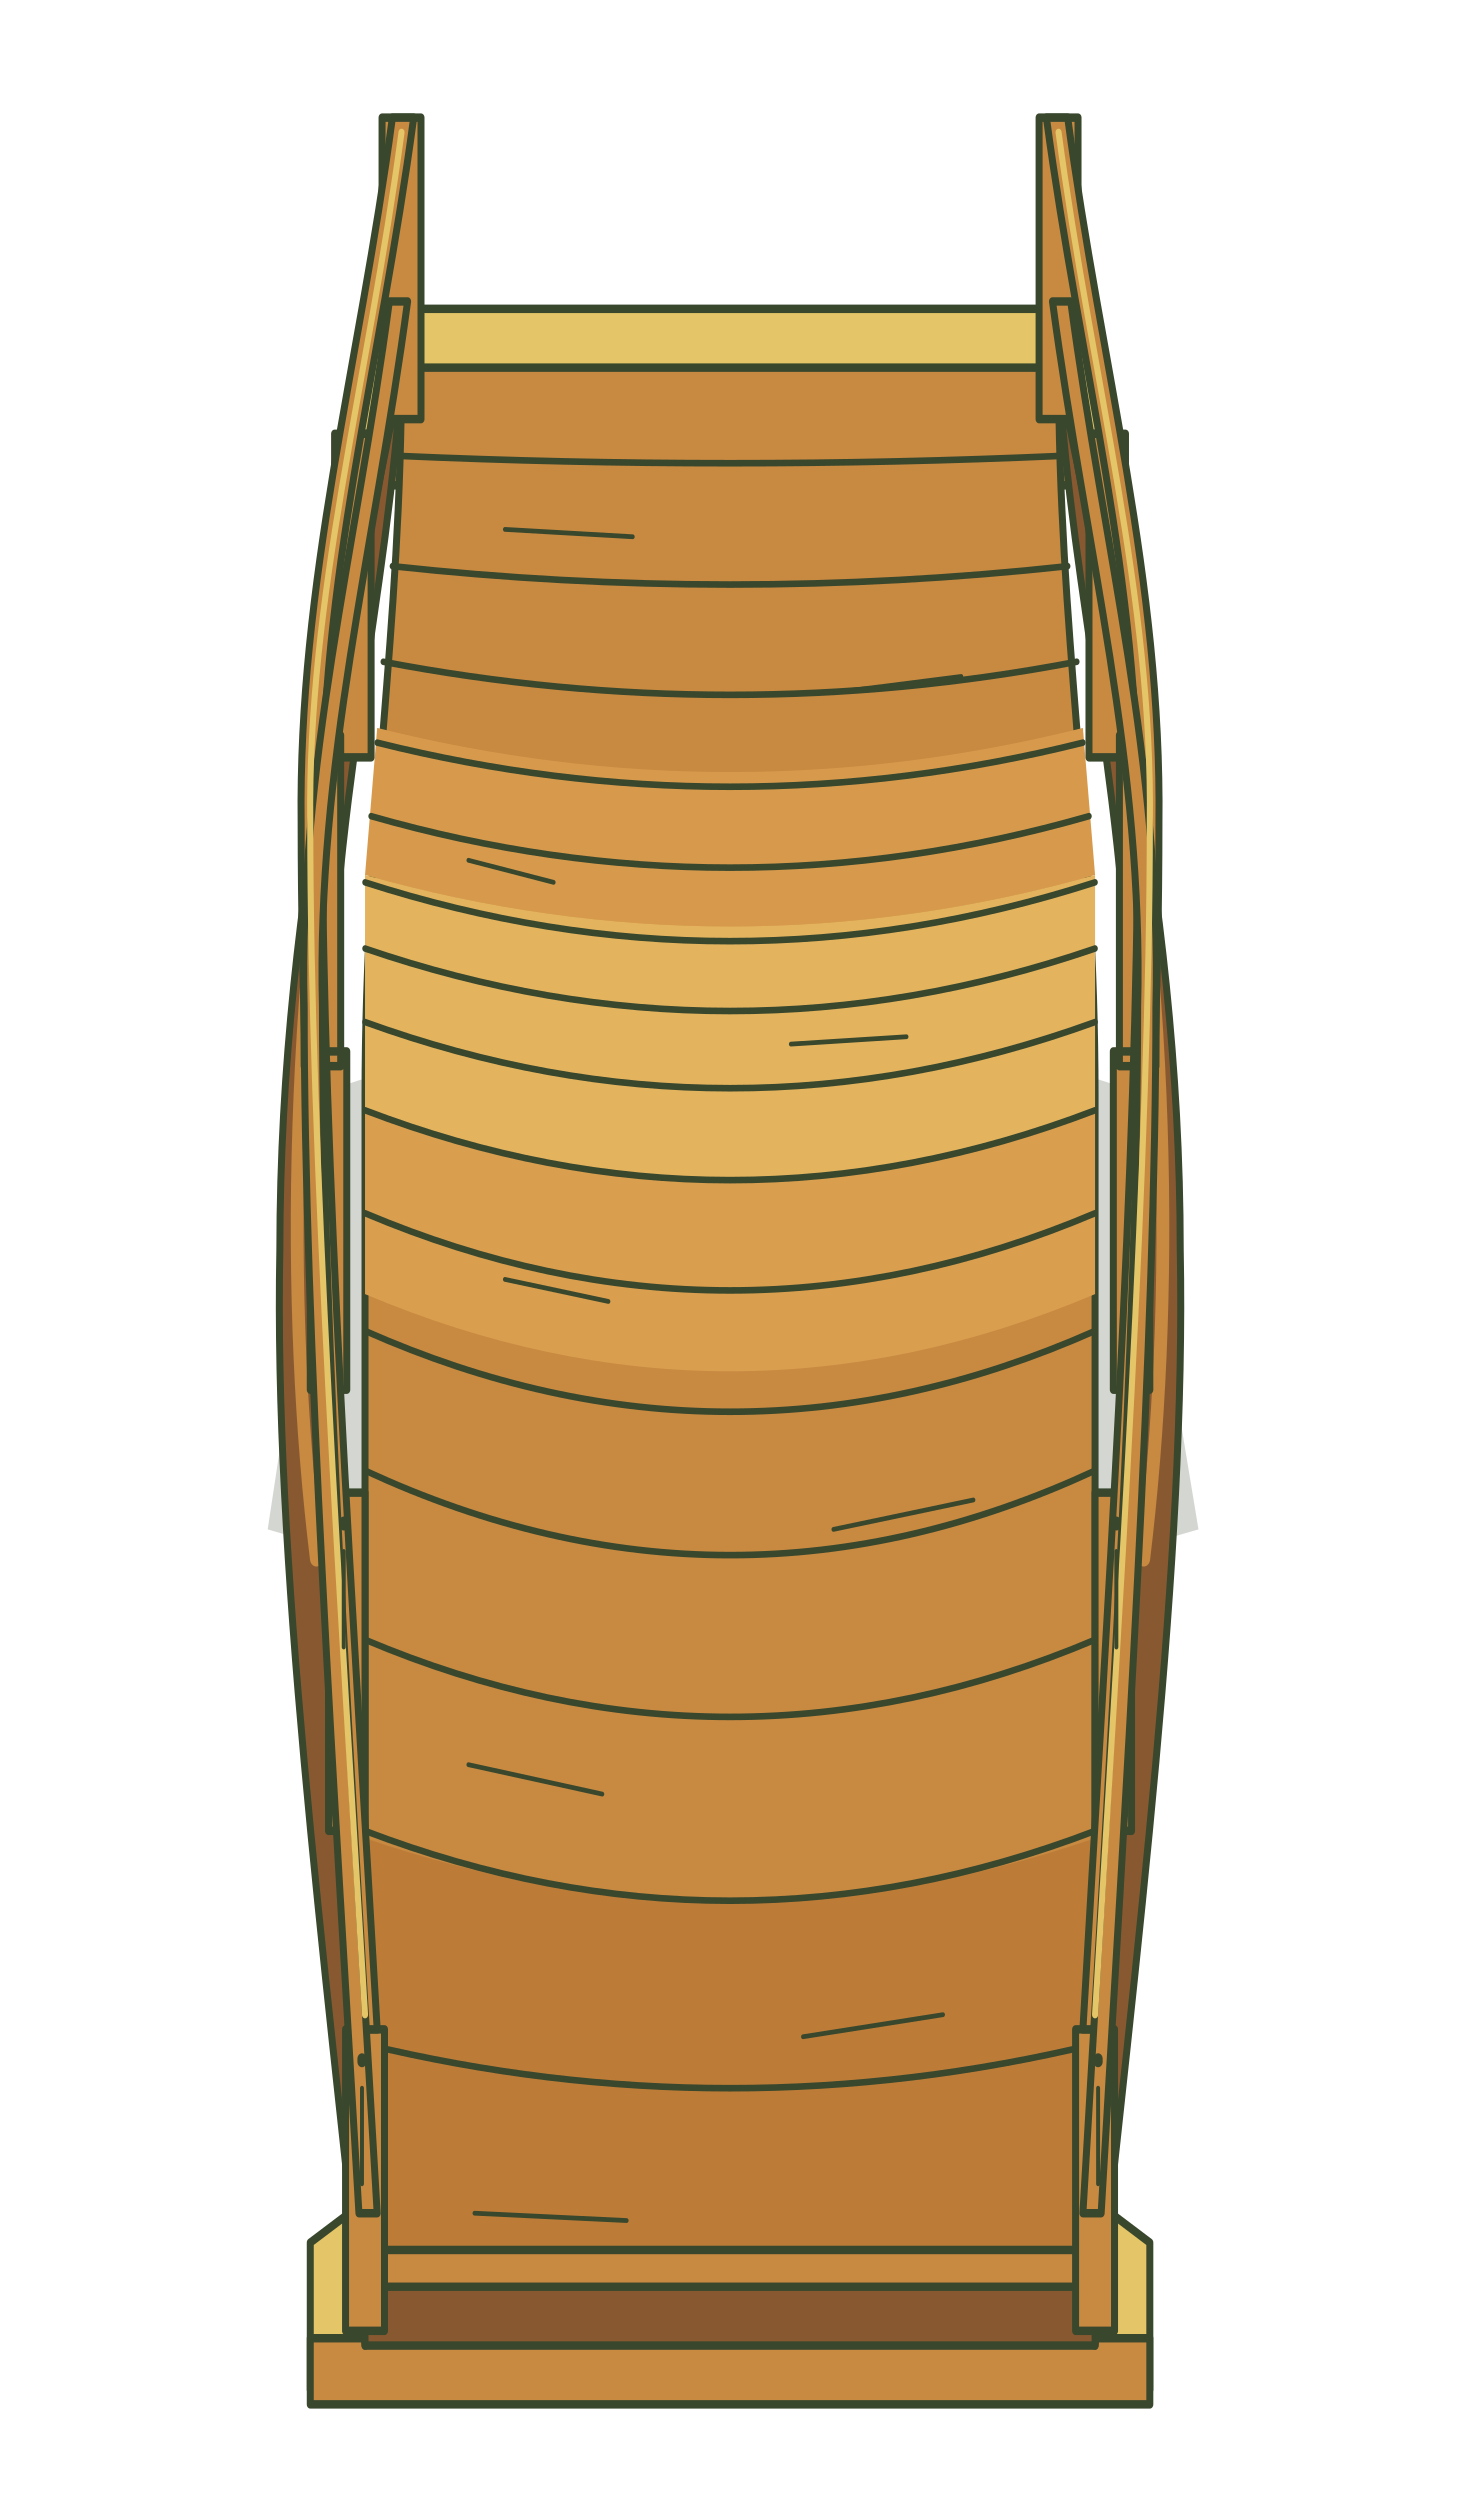
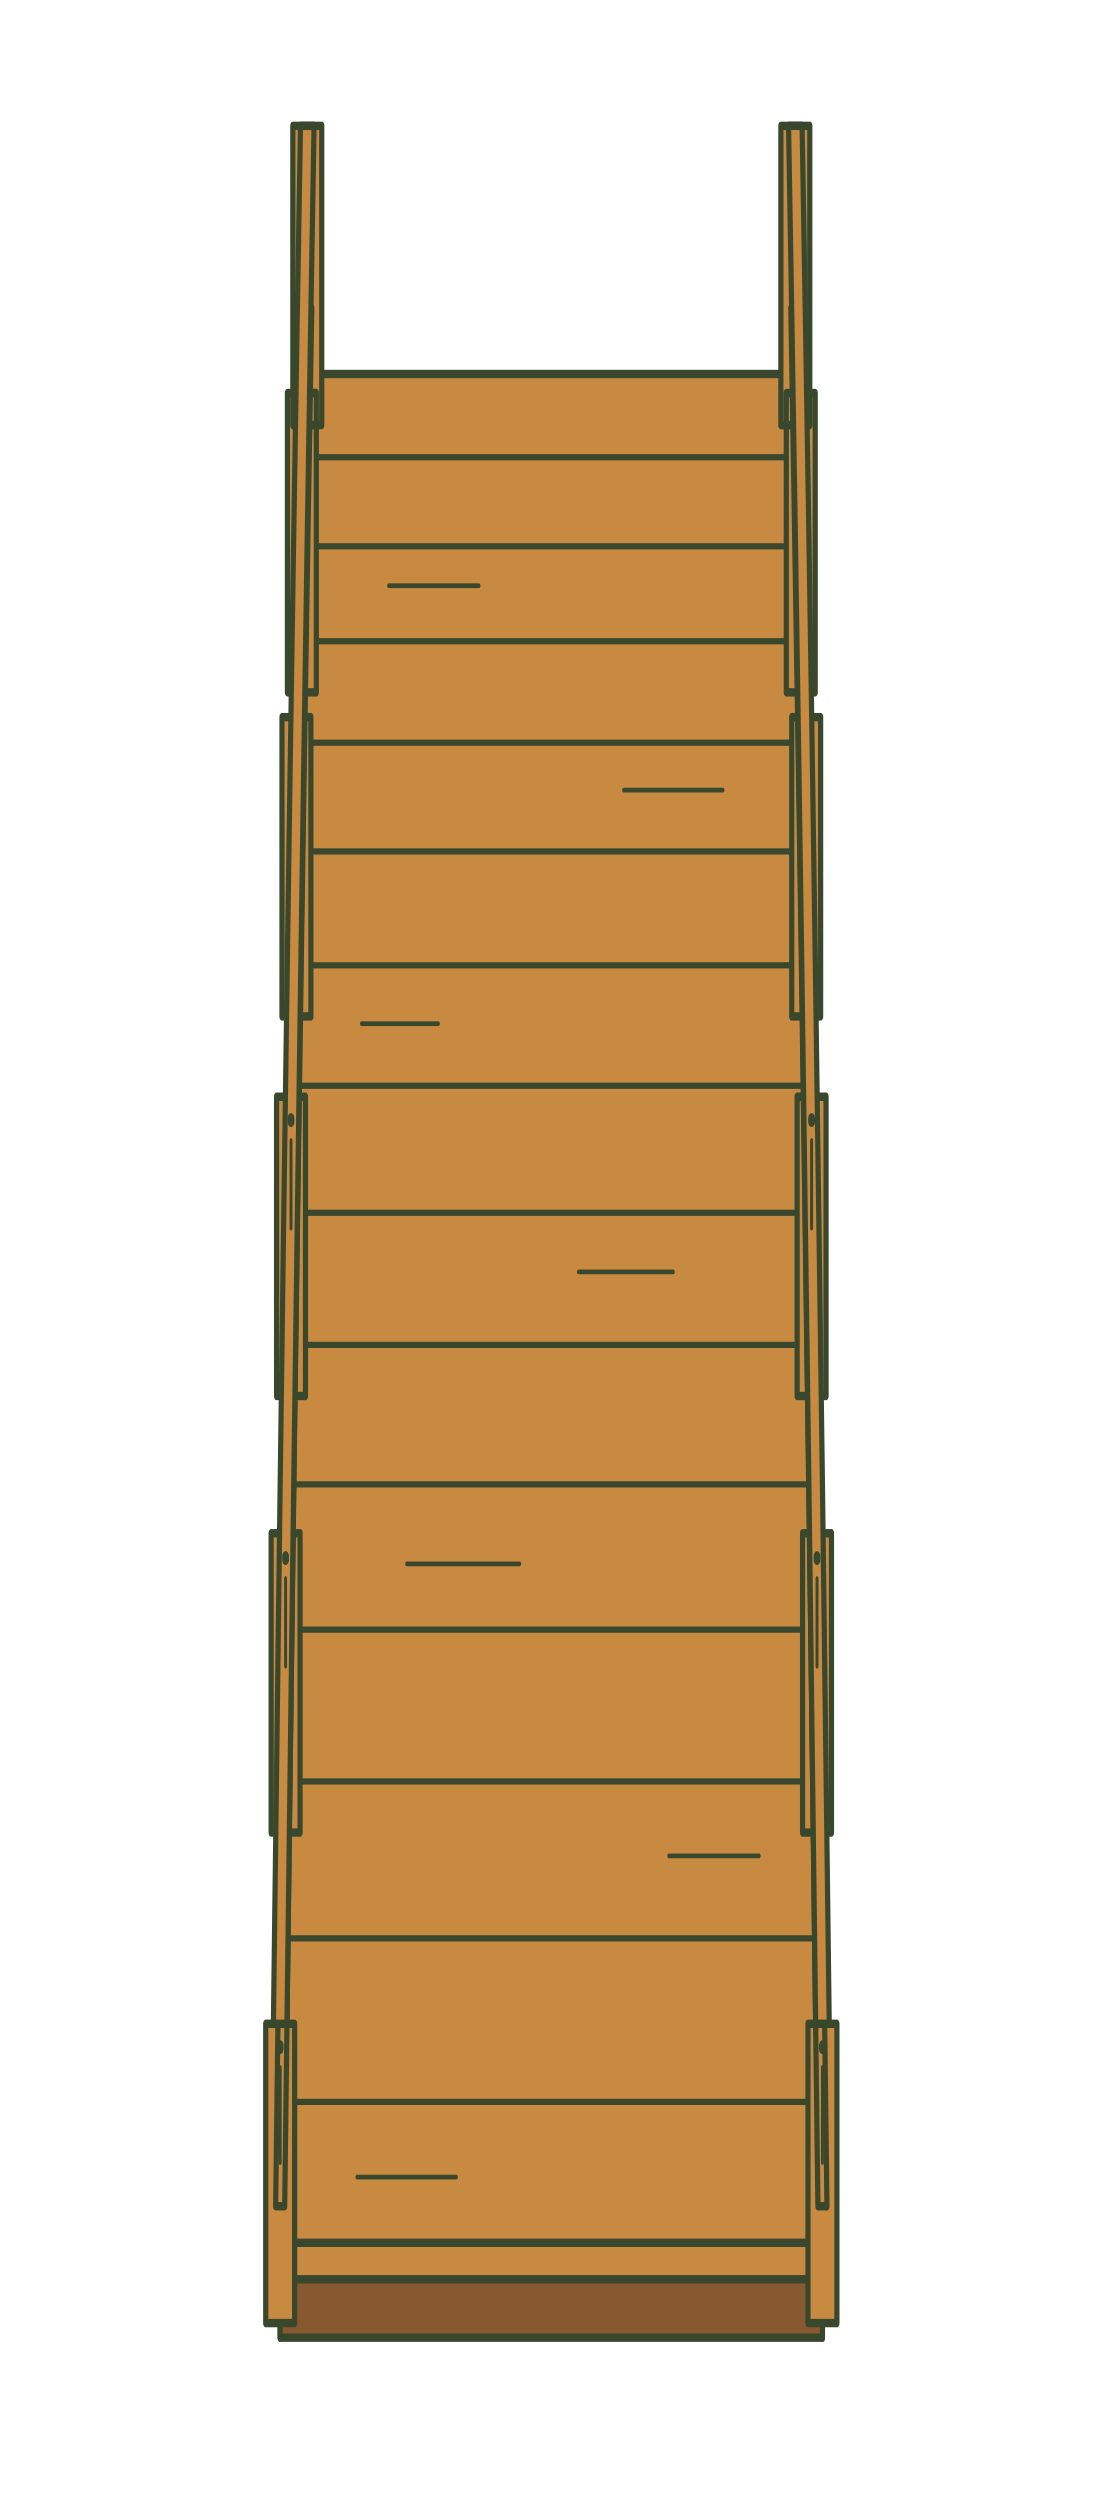
- <svg xmlns="http://www.w3.org/2000/svg" width="322" height="551.351" viewBox="-1711 3044.054 322 551.351">
-   <g transform="matrix(1.3417 0 0 1.6216 -1711 3044.054)">
-     <path fill="#39472d" opacity=".22" d="M55 148 Q120 130 185 148 L197 208 Q120 227 44 208 Z" />
+ <svg xmlns="http://www.w3.org/2000/svg" width="244" height="553.231" viewBox="-1678.2 3037.831 244 553.231">
+   <g transform="translate(-1676.2 3039.831) scale(1 1.6154)">
    <g stroke="#39472d" stroke-width="1.15" stroke-linejoin="round" stroke-linecap="round">
-       <path fill="#e4c567" d="M59 47 L67 42 L173 42 L181 47 L181 64 L59 64 Z M51 305 L59 300 L181 300 L189 305 L189 325 L51 325 Z" />
-       <path fill="#c88941" d="M59 59 L181 59 L181 66 L59 66 Z M51 318 L189 318 L189 327 L51 327 Z" />
-       <path fill="#885931" d="M66 50 C64 81 54 110 54 149 C54 197 59 262 60 310 L60 319 C53 264 45 212 46 170 C46 120 60 78 66 50 Z" />
-       <path fill="#885931" d="M174 50 C176 81 186 110 186 149 C186 197 181 262 180 310 L180 319 C187 264 195 212 194 170 C194 120 180 78 174 50 Z" />
-       <path fill="none" stroke="#c88941" stroke-width="2.1" d="M59 82 C47 132 47 178 52 212 M181 82 C193 132 193 178 188 212" />
-       <path fill="#c88941" d="M66 50 L174 50 C174 86 180 112 180 149 C180 197 180 262 180 310 L60 310 C60 262 60 197 60 149 C60 112 66 86 66 50 Z" />
-       <path fill="#d79a4c" stroke="none" d="M62 99 Q120 111 178 99 L180 119 Q120 133 60 119 Z" />
-       <path fill="#e4b35e" stroke="none" d="M60 119 Q120 133 180 119 L180 151 Q120 170 60 151 Z" />
-       <path fill="#d99e4e" stroke="none" d="M60 151 Q120 170 180 151 L180 176 Q120 197 60 176 Z" />
-       <path fill="#bc7c38" stroke="none" d="M60 250 Q120 267 180 250 L180 310 L60 310 Z" />
-       <path fill="none" stroke-width=".9" d="M65.5 62 Q120 64 174.5 62 M64.5 77 Q120 82 175.5 77 M63 90 Q120 99 177 90 M62 101 Q120 113 178 101 M61 111 Q120 125 179 111 M60 120 Q120 136 180 120 M60 129 Q120 146 180 129 M60 139 Q120 157 180 139 M60 151 Q120 170 180 151 M60 165 Q120 186 180 165 M60 181 Q120 203 180 181 M60 200 Q120 223 180 200 M60 223 Q120 244 180 223 M60 249 Q120 268 180 249 M60 278 Q120 290 180 278" />
-       <path fill="none" stroke-width=".65" d="M83 72 L104 73 M139 94 L158 92 M77 117 L91 120 M130 142 L149 141 M83 174 L100 177 M137 208 L160 204 M77 240 L99 244 M132 277 L155 274 M78 301 L103 302" />
+       <path fill="#885931" d="M66 50 L60 310 L60 319 L66 59 Z M174 50 L180 310 L180 319 L174 59 Z" />
+       <path fill="#c88941" d="M66 50 Q63 156 60 310 L180 310 Q177 156 174 50 Z" />
+       <path fill="none" stroke-width=".85" d="M65.6 61.4 L174.4 61.4 M65.2 73.6 L174.8 73.6 M64.8 86.6 L175.2 86.6 M64.4 100.5 L175.6 100.5 M64 115.4 L176 115.4 M63.6 131 L176.4 131 M63.2 147.5 L176.8 147.5 M62.8 164.9 L177.2 164.9 M62.4 183 L177.6 183 M62 202.1 L178 202.1 M61.6 222 L178.4 222 M61.2 242.8 L178.8 242.8 M60.8 264.3 L179.2 264.3 M60.4 286.7 L179.6 286.7" />
+       <path fill="none" stroke-width=".65" d="M84 79 L104 79 M136 107 L158 107 M78 139 L95 139 M126 173 L147 173 M88 213 L113 213 M146 253 L166 253 M77 297 L99 297" />
      <path fill="#885931" d="M60 310 L180 310 L180 319 L60 319 Z" />
      <path fill="#c88941" d="M59 306 L181 306 L181 311 L59 311 Z" />
      <g fill="#c88941">
-         <path d="M62.8 16 H69.2 V57 H62.8 Z M55 59 H61 V103 H55 Z M50 100 H56 V145 H50 Z M51 143 H57 V189 H51 Z M54 203 H60 V249 H54 Z M56.8 276 H63.2 V317 H56.8 Z" />
-         <path d="M170.8 16 H177.2 V57 H170.8 Z M179 59 H185 V103 H179 Z M184 100 H190 V145 H184 Z M183 143 H189 V189 H183 Z M180 203 H186 V249 H180 Z M176.8 276 H183.2 V317 H176.8 Z" />
+         <path d="M62.8 16 L69.2 16 L69.2 57 L62.8 57 Z M61.6 52.6 L68 52.6 L68 93.6 L61.6 93.6 Z M60.4 97 L66.8 97 L66.8 138 L60.4 138 Z M59.2 149 L65.6 149 L65.6 190 L59.2 190 Z M58 208.8 L64.4 208.8 L64.4 249.8 L58 249.8 Z M56.8 276 L63.2 276 L63.2 317 L56.8 317 Z" />
+         <path d="M170.8 16 L177.2 16 L177.2 57 L170.8 57 Z M172 52.6 L178.4 52.6 L178.4 93.6 L172 93.6 Z M173.2 97 L179.6 97 L179.6 138 L173.2 138 Z M174.4 149 L180.8 149 L180.8 190 L174.4 190 Z M175.6 208.8 L182 208.8 L182 249.8 L175.6 249.8 Z M176.8 276 L183.2 276 L183.2 317 L176.8 317 Z" />
+         <path d="M65 41 Q62 147 59 301 L61 301 Q64 147 67 41 Z M173 41 Q176 147 179 301 L181 301 Q178 147 175 41 Z" />
+         <path d="M64.5 16 Q61.5 122 58.5 276 L61.5 276 Q64.5 122 67.5 16 Z M172.5 16 Q175.5 122 178.5 276 L181.5 276 Q178.5 122 175.5 16 Z" />
      </g>
-       <path fill="#c88941" d="M64.5 16 C59 50 49 79 49.5 112 C49.5 157 54.5 219 58.5 276 L62 276 C58 219 53 157 53 112 C52.5 79 62.5 50 68 16 Z" />
-       <path fill="#c88941" d="M172 16 C177.5 50 187.5 79 187 112 C187 157 182 219 178 276 L181.5 276 C185.5 219 190.5 157 190.5 112 C191 79 181 50 175.5 16 Z" />
-       <path fill="#c88941" d="M64 41 C58.5 75 49 104 50 137 C50 182 55 244 59 301 L62 301 C58 244 53 182 53 137 C52 104 61.5 75 67 41 Z" />
-       <path fill="#c88941" d="M173 41 C178.5 75 188 104 187 137 C187 182 182 244 178 301 L181 301 C185 244 190 182 190 137 C191 104 181.5 75 176 41 Z" />
-       <path fill="none" stroke="#e4c567" stroke-width="1" d="M66 18 C60.5 52 50.5 81 51 112 C51 157 56 219 60 274 M174 18 C179.5 52 189.5 81 189 112 C189 157 184 219 180 274" />
-       <path fill="none" stroke-width=".65" d="M59.5 284 V297 M180.5 284 V297 M56.5 211 V224 M183.5 211 V224 M53.5 151 V164 M186.5 151 V164" />
-       <path fill="none" stroke-width="1.5" d="M59.5 280 V280.4 M180.5 280 V280.4 M56.5 207 V207.4 M183.5 207 V207.4" />
+       <path fill="none" stroke-width=".65" d="M60 282 L60 295 M180 282 L180 295 M61.2 215 L61.2 227 M178.8 215 L178.8 227 M62.4 155 L62.4 167 M177.6 155 L177.6 167" />
+       <path fill="none" stroke-width="1.5" d="M60 279 L60 279.4 M180 279 L180 279.4 M61.2 212 L61.2 212.4 M178.8 212 L178.8 212.4 M62.4 152 L62.4 152.4 M177.6 152 L177.6 152.4" />
    </g>
  </g>
</svg>
